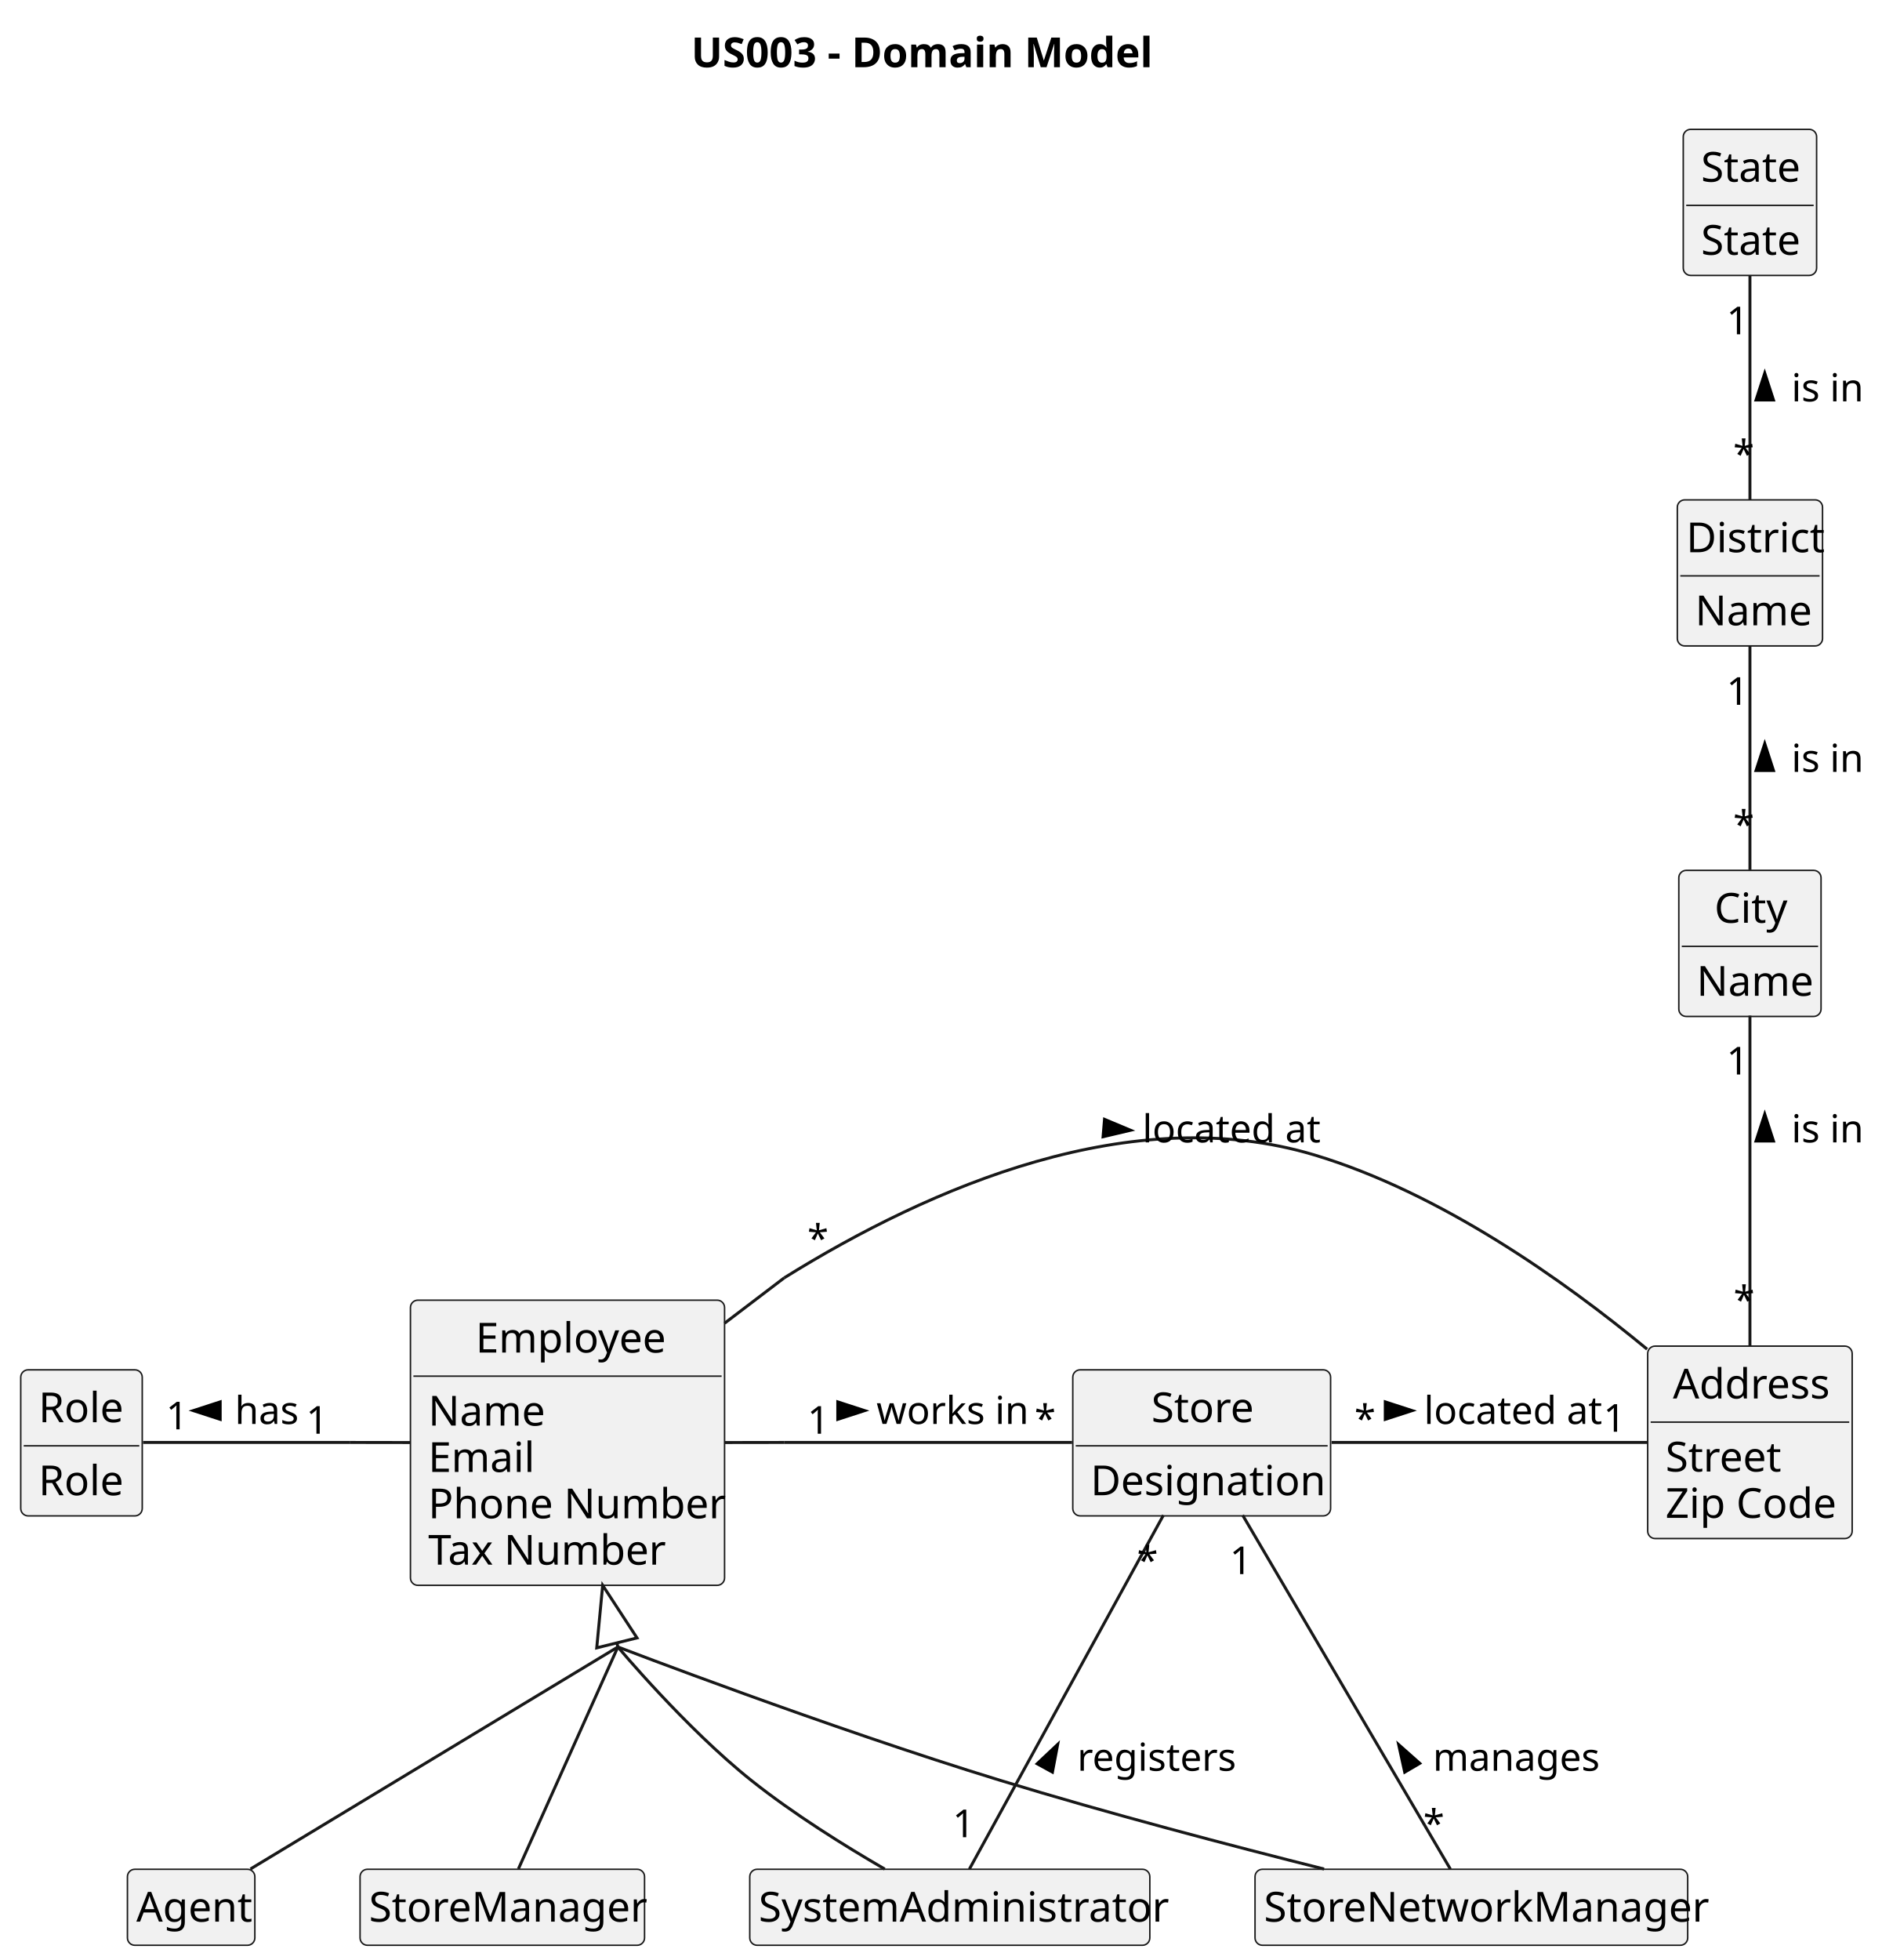
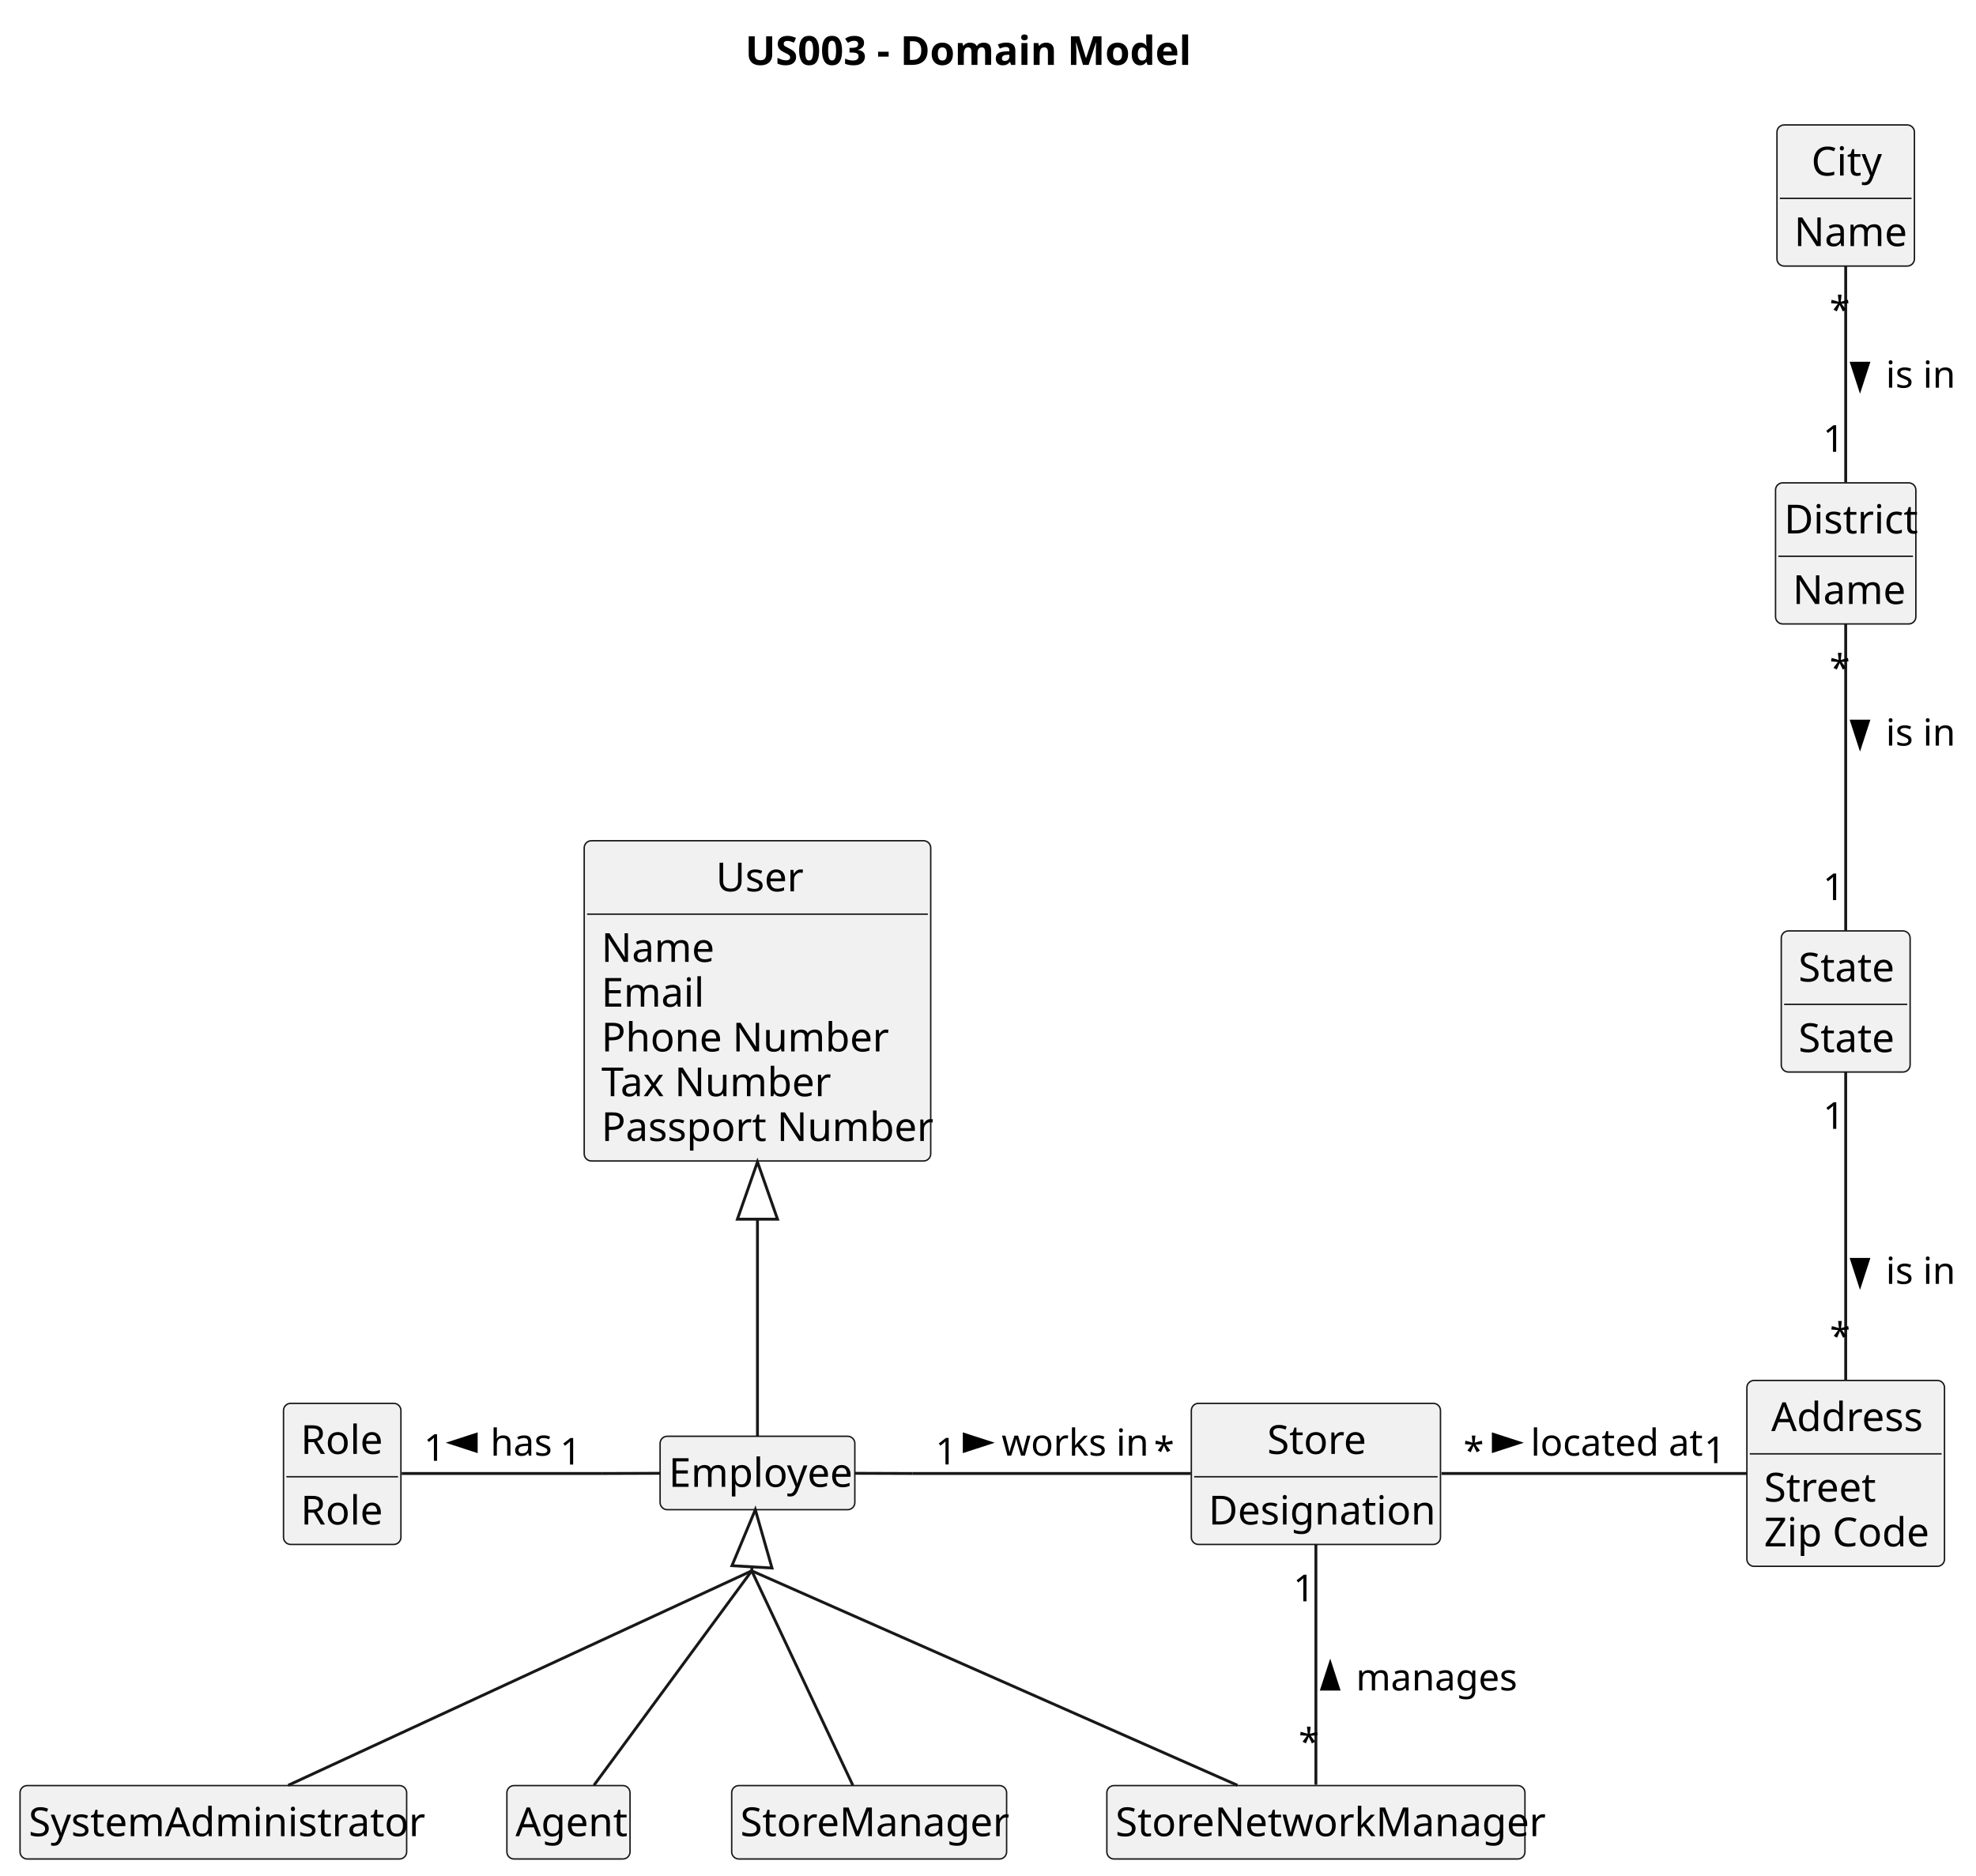
- <svg xmlns="http://www.w3.org/2000/svg" contentStyleType="text/css" height="529.6px" preserveAspectRatio="none" style="width:508px;height:529px;background:#FFFFFF;" version="1.1" viewBox="0 0 508 529" width="508.8px" zoomAndPan="magnify">
+ <svg xmlns="http://www.w3.org/2000/svg" contentStyleType="text/css" height="655px" preserveAspectRatio="none" style="width:690px;height:655px;background:#FFFFFF;" version="1.1" viewBox="0 0 690 655" width="690px" zoomAndPan="magnify">
  <defs />
  <g>
-     <text fill="#000000" font-family="sans-serif" font-size="11.2" font-weight="bold" lengthAdjust="spacing" textLength="124.8" x="186.6" y="18.139">US003 - Domain Model</text>
+     <text fill="#000000" font-family="sans-serif" font-size="14" font-weight="bold" lengthAdjust="spacing" textLength="156" x="260.25" y="22.674">US003 - Domain Model</text>
    <g id="elem_SystemAdministrator">
-       <rect codeLine="56" fill="#F1F1F1" height="20.512" id="SystemAdministrator" rx="2" ry="2" style="stroke:#181818;stroke-width:0.4;" width="108" x="202.4" y="504.512" />
-       <text fill="#000000" font-family="sans-serif" font-size="11.2" lengthAdjust="spacing" textLength="103.2" x="204.8" y="518.652">SystemAdministrator</text>
+       <rect codeLine="66" fill="#F1F1F1" height="25.641" id="SystemAdministrator" rx="2.5" ry="2.5" style="stroke:#181818;stroke-width:0.5;" width="135" x="7" y="623.641" />
+       <text fill="#000000" font-family="sans-serif" font-size="14" lengthAdjust="spacing" textLength="129" x="10" y="641.314">SystemAdministrator</text>
+     </g>
+     <g id="elem_User">
+       <rect codeLine="32" fill="#F1F1F1" height="111.844" id="User" rx="2.5" ry="2.5" style="stroke:#181818;stroke-width:0.5;" width="121" x="204" y="293.641" />
+       <text fill="#000000" font-family="sans-serif" font-size="14" lengthAdjust="spacing" textLength="29" x="250" y="311.315">User</text>
+       <line style="stroke:#181818;stroke-width:0.5;" x1="205" x2="324" y1="319.281" y2="319.281" />
+       <text fill="#000000" font-family="sans-serif" font-size="14" lengthAdjust="spacing" textLength="36" x="210" y="335.955">Name</text>
+       <text fill="#000000" font-family="sans-serif" font-size="14" lengthAdjust="spacing" textLength="34" x="210" y="351.596">Email</text>
+       <text fill="#000000" font-family="sans-serif" font-size="14" lengthAdjust="spacing" textLength="94" x="210" y="367.236">Phone Number</text>
+       <text fill="#000000" font-family="sans-serif" font-size="14" lengthAdjust="spacing" textLength="76" x="210" y="382.877">Tax Number</text>
+       <text fill="#000000" font-family="sans-serif" font-size="14" lengthAdjust="spacing" textLength="109" x="210" y="398.518">Passport Number</text>
    </g>
    <g id="elem_Employee">
-       <rect codeLine="59" fill="#F1F1F1" height="76.963" id="Employee" rx="2" ry="2" style="stroke:#181818;stroke-width:0.4;" width="84.8" x="110.8" y="350.913" />
-       <text fill="#000000" font-family="sans-serif" font-size="11.2" lengthAdjust="spacing" textLength="49.6" x="128.4" y="365.052">Employee</text>
-       <line style="stroke:#181818;stroke-width:0.4;" x1="111.6" x2="194.8" y1="371.425" y2="371.425" />
-       <text fill="#000000" font-family="sans-serif" font-size="11.2" lengthAdjust="spacing" textLength="28.8" x="115.6" y="384.764">Name</text>
-       <text fill="#000000" font-family="sans-serif" font-size="11.2" lengthAdjust="spacing" textLength="27.2" x="115.6" y="397.277">Email</text>
-       <text fill="#000000" font-family="sans-serif" font-size="11.2" lengthAdjust="spacing" textLength="75.2" x="115.6" y="409.789">Phone Number</text>
-       <text fill="#000000" font-family="sans-serif" font-size="11.2" lengthAdjust="spacing" textLength="60.8" x="115.6" y="422.302">Tax Number</text>
+       <rect codeLine="69" fill="#F1F1F1" height="25.641" id="Employee" rx="2.5" ry="2.5" style="stroke:#181818;stroke-width:0.5;" width="68" x="230.5" y="501.641" />
+       <text fill="#000000" font-family="sans-serif" font-size="14" lengthAdjust="spacing" textLength="62" x="233.5" y="519.314">Employee</text>
    </g>
-     <polygon fill="none" points="162.695,427.875,171.965,442.068,161.091,444.751" style="stroke:#181818;stroke-width:0.8;" />
-     <line style="stroke:#181818;stroke-width:0.8;" x1="166.528" x2="166.8" y1="443.409" y2="444.512" />
-     <line style="stroke:#181818;stroke-width:0.8;" x1="195.6" x2="211.64" y1="389.335" y2="389.312" />
-     <line style="stroke:#181818;stroke-width:0.8;" x1="110.8" x2="94.56" y1="389.335" y2="389.312" />
-     <line style="stroke:#181818;stroke-width:0.8;" x1="195.6" x2="211.704" y1="357.139" y2="344.889" />
+     <polygon fill="none" points="263.75,527.281,269.57,547.656,255.594,546.838" style="stroke:#181818;stroke-width:1.0;" />
+     <line style="stroke:#181818;stroke-width:1.0;" x1="262.582" x2="262.5" y1="547.247" y2="548.641" />
+     <line style="stroke:#181818;stroke-width:1.0;" x1="264.5" x2="264.5" y1="501.641" y2="481.341" />
+     <line style="stroke:#181818;stroke-width:1.0;" x1="298.5" x2="318.56" y1="514.574" y2="514.641" />
+     <line style="stroke:#181818;stroke-width:1.0;" x1="230.5" x2="210.29" y1="514.574" y2="514.641" />
    <g id="elem_Role">
-       <rect codeLine="30" fill="#F1F1F1" height="39.425" id="Role" rx="2" ry="2" style="stroke:#181818;stroke-width:0.4;" width="32.8" x="5.6" y="369.712" />
-       <text fill="#000000" font-family="sans-serif" font-size="11.2" lengthAdjust="spacing" textLength="23.2" x="10.4" y="383.852">Role</text>
-       <line style="stroke:#181818;stroke-width:0.4;" x1="6.4" x2="37.6" y1="390.225" y2="390.225" />
-       <text fill="#000000" font-family="sans-serif" font-size="11.2" lengthAdjust="spacing" textLength="23.2" x="10.4" y="403.564">Role</text>
+       <rect codeLine="40" fill="#F1F1F1" height="49.281" id="Role" rx="2.5" ry="2.5" style="stroke:#181818;stroke-width:0.5;" width="41" x="99" y="490.141" />
+       <text fill="#000000" font-family="sans-serif" font-size="14" lengthAdjust="spacing" textLength="29" x="105" y="507.815">Role</text>
+       <line style="stroke:#181818;stroke-width:0.5;" x1="100" x2="139" y1="515.781" y2="515.781" />
+       <text fill="#000000" font-family="sans-serif" font-size="14" lengthAdjust="spacing" textLength="29" x="105" y="532.455">Role</text>
    </g>
    <g id="elem_Agent">
-       <rect codeLine="20" fill="#F1F1F1" height="20.512" id="Agent" rx="2" ry="2" style="stroke:#181818;stroke-width:0.4;" width="34.4" x="34.4" y="504.512" />
-       <text fill="#000000" font-family="sans-serif" font-size="11.2" lengthAdjust="spacing" textLength="29.6" x="36.8" y="518.652">Agent</text>
+       <rect codeLine="22" fill="#F1F1F1" height="25.641" id="Agent" rx="2.5" ry="2.5" style="stroke:#181818;stroke-width:0.5;" width="43" x="177" y="623.641" />
+       <text fill="#000000" font-family="sans-serif" font-size="14" lengthAdjust="spacing" textLength="37" x="180" y="641.314">Agent</text>
    </g>
    <g id="elem_StoreManager">
-       <rect codeLine="22" fill="#F1F1F1" height="20.512" id="StoreManager" rx="2" ry="2" style="stroke:#181818;stroke-width:0.4;" width="76.8" x="97.2" y="504.512" />
-       <text fill="#000000" font-family="sans-serif" font-size="11.2" lengthAdjust="spacing" textLength="72" x="99.6" y="518.652">StoreManager</text>
+       <rect codeLine="24" fill="#F1F1F1" height="25.641" id="StoreManager" rx="2.5" ry="2.5" style="stroke:#181818;stroke-width:0.5;" width="96" x="255.5" y="623.641" />
+       <text fill="#000000" font-family="sans-serif" font-size="14" lengthAdjust="spacing" textLength="90" x="258.5" y="641.314">StoreManager</text>
    </g>
    <g id="elem_StoreNetworkManager">
-       <rect codeLine="24" fill="#F1F1F1" height="20.512" id="StoreNetworkManager" rx="2" ry="2" style="stroke:#181818;stroke-width:0.4;" width="116.8" x="338.8" y="504.512" />
-       <text fill="#000000" font-family="sans-serif" font-size="11.2" lengthAdjust="spacing" textLength="112" x="341.2" y="518.652">StoreNetworkManager</text>
+       <rect codeLine="26" fill="#F1F1F1" height="25.641" id="StoreNetworkManager" rx="2.5" ry="2.5" style="stroke:#181818;stroke-width:0.5;" width="146" x="386.5" y="623.641" />
+       <text fill="#000000" font-family="sans-serif" font-size="14" lengthAdjust="spacing" textLength="140" x="389.5" y="641.314">StoreNetworkManager</text>
    </g>
    <g id="elem_Store">
-       <rect codeLine="34" fill="#F1F1F1" height="39.425" id="Store" rx="2" ry="2" style="stroke:#181818;stroke-width:0.4;" width="69.6" x="289.6" y="369.712" />
-       <text fill="#000000" font-family="sans-serif" font-size="11.2" lengthAdjust="spacing" textLength="27.2" x="310.8" y="383.852">Store</text>
-       <line style="stroke:#181818;stroke-width:0.4;" x1="290.4" x2="358.4" y1="390.225" y2="390.225" />
-       <text fill="#000000" font-family="sans-serif" font-size="11.2" lengthAdjust="spacing" textLength="60" x="294.4" y="403.564">Designation</text>
+       <rect codeLine="44" fill="#F1F1F1" height="49.281" id="Store" rx="2.5" ry="2.5" style="stroke:#181818;stroke-width:0.5;" width="87" x="416" y="490.141" />
+       <text fill="#000000" font-family="sans-serif" font-size="14" lengthAdjust="spacing" textLength="34" x="442.5" y="507.815">Store</text>
+       <line style="stroke:#181818;stroke-width:0.5;" x1="417" x2="502" y1="515.781" y2="515.781" />
+       <text fill="#000000" font-family="sans-serif" font-size="14" lengthAdjust="spacing" textLength="75" x="422" y="532.455">Designation</text>
    </g>
    <g id="elem_Address">
-       <rect codeLine="39" fill="#F1F1F1" height="51.938" id="Address" rx="2" ry="2" style="stroke:#181818;stroke-width:0.4;" width="55.2" x="444.8" y="363.312" />
-       <text fill="#000000" font-family="sans-serif" font-size="11.2" lengthAdjust="spacing" textLength="41.6" x="451.6" y="377.452">Address</text>
-       <line style="stroke:#181818;stroke-width:0.4;" x1="445.6" x2="499.2" y1="383.825" y2="383.825" />
-       <text fill="#000000" font-family="sans-serif" font-size="11.2" lengthAdjust="spacing" textLength="30.4" x="449.6" y="397.164">Street</text>
-       <text fill="#000000" font-family="sans-serif" font-size="11.2" lengthAdjust="spacing" textLength="45.6" x="449.6" y="409.677">Zip Code</text>
+       <rect codeLine="49" fill="#F1F1F1" height="64.922" id="Address" rx="2.5" ry="2.5" style="stroke:#181818;stroke-width:0.5;" width="69" x="610" y="482.141" />
+       <text fill="#000000" font-family="sans-serif" font-size="14" lengthAdjust="spacing" textLength="52" x="618.5" y="499.815">Address</text>
+       <line style="stroke:#181818;stroke-width:0.5;" x1="611" x2="678" y1="507.781" y2="507.781" />
+       <text fill="#000000" font-family="sans-serif" font-size="14" lengthAdjust="spacing" textLength="38" x="616" y="524.455">Street</text>
+       <text fill="#000000" font-family="sans-serif" font-size="14" lengthAdjust="spacing" textLength="57" x="616" y="540.096">Zip Code</text>
    </g>
    <g id="elem_District">
-       <rect codeLine="44" fill="#F1F1F1" height="39.425" id="District" rx="2" ry="2" style="stroke:#181818;stroke-width:0.4;" width="39.2" x="452.8" y="134.912" />
-       <text fill="#000000" font-family="sans-serif" font-size="11.2" lengthAdjust="spacing" textLength="34.4" x="455.2" y="149.052">District</text>
-       <line style="stroke:#181818;stroke-width:0.4;" x1="453.6" x2="491.2" y1="155.425" y2="155.425" />
-       <text fill="#000000" font-family="sans-serif" font-size="11.2" lengthAdjust="spacing" textLength="28.8" x="457.6" y="168.764">Name</text>
+       <rect codeLine="54" fill="#F1F1F1" height="49.281" id="District" rx="2.5" ry="2.5" style="stroke:#181818;stroke-width:0.5;" width="49" x="620" y="168.641" />
+       <text fill="#000000" font-family="sans-serif" font-size="14" lengthAdjust="spacing" textLength="43" x="623" y="186.315">District</text>
+       <line style="stroke:#181818;stroke-width:0.5;" x1="621" x2="668" y1="194.281" y2="194.281" />
+       <text fill="#000000" font-family="sans-serif" font-size="14" lengthAdjust="spacing" textLength="36" x="626" y="210.955">Name</text>
    </g>
    <g id="elem_City">
-       <rect codeLine="48" fill="#F1F1F1" height="39.425" id="City" rx="2" ry="2" style="stroke:#181818;stroke-width:0.4;" width="38.4" x="453.2" y="234.912" />
-       <text fill="#000000" font-family="sans-serif" font-size="11.2" lengthAdjust="spacing" textLength="19.2" x="462.8" y="249.052">City</text>
-       <line style="stroke:#181818;stroke-width:0.4;" x1="454" x2="490.8" y1="255.425" y2="255.425" />
-       <text fill="#000000" font-family="sans-serif" font-size="11.2" lengthAdjust="spacing" textLength="28.8" x="458" y="268.764">Name</text>
+       <rect codeLine="58" fill="#F1F1F1" height="49.281" id="City" rx="2.5" ry="2.5" style="stroke:#181818;stroke-width:0.5;" width="48" x="620.5" y="43.641" />
+       <text fill="#000000" font-family="sans-serif" font-size="14" lengthAdjust="spacing" textLength="24" x="632.5" y="61.315">City</text>
+       <line style="stroke:#181818;stroke-width:0.5;" x1="621.5" x2="667.5" y1="69.281" y2="69.281" />
+       <text fill="#000000" font-family="sans-serif" font-size="14" lengthAdjust="spacing" textLength="36" x="626.5" y="85.955">Name</text>
    </g>
    <g id="elem_State">
-       <rect codeLine="52" fill="#F1F1F1" height="39.425" id="State" rx="2" ry="2" style="stroke:#181818;stroke-width:0.4;" width="36" x="454.4" y="34.913" />
-       <text fill="#000000" font-family="sans-serif" font-size="11.2" lengthAdjust="spacing" textLength="26.4" x="459.2" y="49.052">State</text>
-       <line style="stroke:#181818;stroke-width:0.4;" x1="455.2" x2="489.6" y1="55.425" y2="55.425" />
-       <text fill="#000000" font-family="sans-serif" font-size="11.2" lengthAdjust="spacing" textLength="26.4" x="459.2" y="68.764">State</text>
+       <rect codeLine="62" fill="#F1F1F1" height="49.281" id="State" rx="2.5" ry="2.5" style="stroke:#181818;stroke-width:0.5;" width="45" x="622" y="325.141" />
+       <text fill="#000000" font-family="sans-serif" font-size="14" lengthAdjust="spacing" textLength="33" x="628" y="342.815">State</text>
+       <line style="stroke:#181818;stroke-width:0.5;" x1="623" x2="666" y1="350.781" y2="350.781" />
+       <text fill="#000000" font-family="sans-serif" font-size="14" lengthAdjust="spacing" textLength="33" x="628" y="367.455">State</text>
+     </g>
+     <g id="link_User_Employee">
+       <path codeLine="75" d="M264.5,426.121 C264.5,445.551 264.5,465.441 264.5,481.341 " fill="none" id="User-backto-Employee" style="stroke:#181818;stroke-width:1.0;" />
+       <polygon fill="none" points="257.5,425.821,264.5,405.821,271.5,425.821,257.5,425.821" style="stroke:#181818;stroke-width:1.0;" />
    </g>
    <g id="link_Employee_Agent">
-       <path codeLine="69" d="M166.8,444.512 C166.8,444.512 99.272,485.312 67.616,504.433 " fill="none" id="Employee-backto-Agent" style="stroke:#181818;stroke-width:0.8;" />
+       <path codeLine="77" d="M262.5,548.641 C262.5,548.641 224.98,599.641 207.4,623.541 " fill="none" id="Employee-backto-Agent" style="stroke:#181818;stroke-width:1.0;" />
    </g>
    <g id="link_Employee_StoreNetworkManager">
-       <path codeLine="70" d="M166.8,444.512 C166.8,444.512 223.552,466.296 270,480.512 C299.048,489.401 332.248,498.12 357.44,504.449 " fill="none" id="Employee-backto-StoreNetworkManager" style="stroke:#181818;stroke-width:0.8;" />
+       <path codeLine="78" d="M262.5,548.641 C262.5,548.641 377.98,599.641 432.11,623.541 " fill="none" id="Employee-backto-StoreNetworkManager" style="stroke:#181818;stroke-width:1.0;" />
    </g>
    <g id="link_Employee_StoreManager">
-       <path codeLine="71" d="M166.8,444.512 C166.8,444.512 148.512,485.312 139.936,504.433 " fill="none" id="Employee-backto-StoreManager" style="stroke:#181818;stroke-width:0.8;" />
+       <path codeLine="79" d="M262.5,548.641 C262.5,548.641 286.53,599.641 297.8,623.541 " fill="none" id="Employee-backto-StoreManager" style="stroke:#181818;stroke-width:1.0;" />
    </g>
    <g id="link_Employee_SystemAdministrator">
-       <path codeLine="72" d="M166.8,444.512 C166.8,444.512 185.104,466.416 202.8,480.512 C214.136,489.545 228.032,498.192 238.84,504.457 " fill="none" id="Employee-backto-SystemAdministrator" style="stroke:#181818;stroke-width:0.8;" />
-     </g>
-     <g id="link_Store_SystemAdministrator">
-       <path codeLine="74" d="M314.072,408.945 C299.36,435.776 272.904,484.017 261.672,504.497 " fill="none" id="Store-SystemAdministrator" style="stroke:#181818;stroke-width:0.8;" />
-       <polygon fill="#000000" points="285.523,470.815,279.983,476.029,284.106,478.29,285.523,470.815" style="stroke:#000000;stroke-width:0.8;" />
-       <text fill="#000000" font-family="sans-serif" font-size="10.4" lengthAdjust="spacing" textLength="40" x="290.8" y="477.927">registers</text>
-       <text fill="#000000" font-family="sans-serif" font-size="10.4" lengthAdjust="spacing" textLength="4" x="306.913" y="424.85">*</text>
-       <text fill="#000000" font-family="sans-serif" font-size="10.4" lengthAdjust="spacing" textLength="5.6" x="257.154" y="495.859">1</text>
+       <path codeLine="80" d="M262.5,548.641 C262.5,548.641 152.3,599.641 100.64,623.541 " fill="none" id="Employee-backto-SystemAdministrator" style="stroke:#181818;stroke-width:1.0;" />
    </g>
    <g id="link_Store_Address">
-       <path codeLine="76" d="M359.472,389.312 C385.544,389.312 420.632,389.312 444.736,389.312 " fill="none" id="Store-Address" style="stroke:#181818;stroke-width:0.8;" />
-       <polygon fill="#000000" points="381.2,380.722,373.964,378.371,373.964,383.073,381.2,380.722" style="stroke:#000000;stroke-width:0.8;" />
-       <text fill="#000000" font-family="sans-serif" font-size="10.4" lengthAdjust="spacing" textLength="45.6" x="384.4" y="384.327">located at</text>
-       <text fill="#000000" font-family="sans-serif" font-size="10.4" lengthAdjust="spacing" textLength="4" x="365.612" y="386.616">*</text>
-       <text fill="#000000" font-family="sans-serif" font-size="10.4" lengthAdjust="spacing" textLength="5.6" x="432.853" y="386.422">1</text>
+       <path codeLine="83" d="M503.34,514.641 C535.93,514.641 579.79,514.641 609.92,514.641 " fill="none" id="Store-Address" style="stroke:#181818;stroke-width:1.0;" />
+       <polygon fill="#000000" points="530.5,503.902,521.455,500.963,521.455,506.841,530.5,503.902" style="stroke:#000000;stroke-width:1.0;" />
+       <text fill="#000000" font-family="sans-serif" font-size="13" lengthAdjust="spacing" textLength="57" x="534.5" y="508.409">located at</text>
+       <text fill="#000000" font-family="sans-serif" font-size="13" lengthAdjust="spacing" textLength="5" x="511.015" y="511.27">*</text>
+       <text fill="#000000" font-family="sans-serif" font-size="13" lengthAdjust="spacing" textLength="7" x="595.066" y="511.027">1</text>
    </g>
    <g id="link_Employee_Store">
-       <path codeLine="77" d="M211.64,389.312 C237.504,389.312 267.056,389.312 289.416,389.312 " fill="none" id="Employee-Store" style="stroke:#181818;stroke-width:0.8;" />
-       <polygon fill="#000000" points="233.4,380.722,226.164,378.371,226.164,383.073,233.4,380.722" style="stroke:#000000;stroke-width:0.8;" />
-       <text fill="#000000" font-family="sans-serif" font-size="10.4" lengthAdjust="spacing" textLength="38.4" x="236.6" y="384.327">works in</text>
-       <text fill="#000000" font-family="sans-serif" font-size="10.4" lengthAdjust="spacing" textLength="5.6" x="217.955" y="386.963">1</text>
-       <text fill="#000000" font-family="sans-serif" font-size="10.4" lengthAdjust="spacing" textLength="4" x="279.291" y="386.616">*</text>
+       <path codeLine="84" d="M318.56,514.641 C349.22,514.641 387.08,514.641 415.84,514.641 " fill="none" id="Employee-Store" style="stroke:#181818;stroke-width:1.0;" />
+       <polygon fill="#000000" points="345.75,503.902,336.705,500.963,336.705,506.841,345.75,503.902" style="stroke:#000000;stroke-width:1.0;" />
+       <text fill="#000000" font-family="sans-serif" font-size="13" lengthAdjust="spacing" textLength="48" x="349.75" y="508.409">works in</text>
+       <text fill="#000000" font-family="sans-serif" font-size="13" lengthAdjust="spacing" textLength="7" x="326.654" y="511.487">1</text>
+       <text fill="#000000" font-family="sans-serif" font-size="13" lengthAdjust="spacing" textLength="5" x="402.906" y="511.227">*</text>
    </g>
    <g id="link_Role_Employee">
-       <path codeLine="79" d="M38.616,389.312 C52.824,389.312 74.144,389.312 94.56,389.312 " fill="none" id="Role-Employee" style="stroke:#181818;stroke-width:0.8;" />
-       <polygon fill="#000000" points="52.2,380.722,59.436,383.073,59.436,378.371,52.2,380.722" style="stroke:#000000;stroke-width:0.8;" />
-       <text fill="#000000" font-family="sans-serif" font-size="10.4" lengthAdjust="spacing" textLength="16.8" x="63.4" y="384.327">has</text>
-       <text fill="#000000" font-family="sans-serif" font-size="10.4" lengthAdjust="spacing" textLength="5.6" x="44.805" y="385.773">1</text>
-       <text fill="#000000" font-family="sans-serif" font-size="10.4" lengthAdjust="spacing" textLength="5.6" x="82.624" y="386.963">1</text>
+       <path codeLine="86" d="M140.27,514.641 C158.52,514.641 185.89,514.641 210.29,514.641 " fill="none" id="Role-Employee" style="stroke:#181818;stroke-width:1.0;" />
+       <polygon fill="#000000" points="157.25,503.902,166.295,506.841,166.295,500.963,157.25,503.902" style="stroke:#000000;stroke-width:1.0;" />
+       <text fill="#000000" font-family="sans-serif" font-size="13" lengthAdjust="spacing" textLength="21" x="171.25" y="508.409">has</text>
+       <text fill="#000000" font-family="sans-serif" font-size="13" lengthAdjust="spacing" textLength="7" x="148.006" y="510.216">1</text>
+       <text fill="#000000" font-family="sans-serif" font-size="13" lengthAdjust="spacing" textLength="7" x="195.535" y="511.528">1</text>
    </g>
    <g id="link_Store_StoreNetworkManager">
-       <path codeLine="81" d="M335.456,408.945 C351.208,435.776 379.528,484.017 391.552,504.497 " fill="none" id="Store-StoreNetworkManager" style="stroke:#181818;stroke-width:0.8;" />
-       <polygon fill="#000000" points="377.575,470.872,379.211,478.303,383.266,475.922,377.575,470.872" style="stroke:#000000;stroke-width:0.8;" />
-       <text fill="#000000" font-family="sans-serif" font-size="10.4" lengthAdjust="spacing" textLength="42.4" x="386.8" y="477.927">manages</text>
-       <text fill="#000000" font-family="sans-serif" font-size="10.4" lengthAdjust="spacing" textLength="5.6" x="331.972" y="424.85">1</text>
-       <text fill="#000000" font-family="sans-serif" font-size="10.4" lengthAdjust="spacing" textLength="4" x="384.206" y="495.859">*</text>
+       <path codeLine="88" d="M459.5,539.351 C459.5,564.621 459.5,603.651 459.5,623.361 " fill="none" id="Store-StoreNetworkManager" style="stroke:#181818;stroke-width:1.0;" />
+       <polygon fill="#000000" points="464.5,580.902,461.561,589.947,467.439,589.947,464.5,580.902" style="stroke:#000000;stroke-width:1.0;" />
+       <text fill="#000000" font-family="sans-serif" font-size="13" lengthAdjust="spacing" textLength="53" x="473.5" y="590.409">manages</text>
+       <text fill="#000000" font-family="sans-serif" font-size="13" lengthAdjust="spacing" textLength="7" x="451.603" y="559.276">1</text>
+       <text fill="#000000" font-family="sans-serif" font-size="13" lengthAdjust="spacing" textLength="5" x="453.469" y="612.946">*</text>
    </g>
-     <g id="link_City_Address">
-       <path codeLine="83" d="M472.4,274.113 C472.4,297.425 472.4,337.233 472.4,363.209 " fill="none" id="City-Address" style="stroke:#181818;stroke-width:0.8;" />
-       <polygon fill="#000000" points="476.4,300.722,474.049,307.958,478.751,307.958,476.4,300.722" style="stroke:#000000;stroke-width:0.8;" />
-       <text fill="#000000" font-family="sans-serif" font-size="10.4" lengthAdjust="spacing" textLength="19.2" x="483.6" y="308.327">is in</text>
-       <text fill="#000000" font-family="sans-serif" font-size="10.4" lengthAdjust="spacing" textLength="5.6" x="466.082" y="290.01">1</text>
-       <text fill="#000000" font-family="sans-serif" font-size="10.4" lengthAdjust="spacing" textLength="4" x="467.962" y="354.541">*</text>
+     <g id="link_State_Address">
+       <path codeLine="90" d="M644.5,374.341 C644.5,402.771 644.5,450.541 644.5,482.071 " fill="none" id="State-Address" style="stroke:#181818;stroke-width:1.0;" />
+       <polygon fill="#000000" points="649.5,448.902,652.439,439.857,646.561,439.857,649.5,448.902" style="stroke:#000000;stroke-width:1.0;" />
+       <text fill="#000000" font-family="sans-serif" font-size="13" lengthAdjust="spacing" textLength="24" x="658.5" y="448.409">is in</text>
+       <text fill="#000000" font-family="sans-serif" font-size="13" lengthAdjust="spacing" textLength="7" x="636.603" y="394.263">1</text>
+       <text fill="#000000" font-family="sans-serif" font-size="13" lengthAdjust="spacing" textLength="5" x="638.953" y="471.249">*</text>
    </g>
-     <g id="link_District_City">
-       <path codeLine="85" d="M472.4,174.288 C472.4,191.713 472.4,217.393 472.4,234.8 " fill="none" id="District-City" style="stroke:#181818;stroke-width:0.8;" />
-       <polygon fill="#000000" points="476.4,200.722,474.049,207.958,478.751,207.958,476.4,200.722" style="stroke:#000000;stroke-width:0.8;" />
-       <text fill="#000000" font-family="sans-serif" font-size="10.4" lengthAdjust="spacing" textLength="19.2" x="483.6" y="208.327">is in</text>
-       <text fill="#000000" font-family="sans-serif" font-size="10.4" lengthAdjust="spacing" textLength="5.6" x="466.082" y="190.231">1</text>
-       <text fill="#000000" font-family="sans-serif" font-size="10.4" lengthAdjust="spacing" textLength="4" x="467.863" y="226.239">*</text>
+     <g id="link_District_State">
+       <path codeLine="92" d="M644.5,217.941 C644.5,247.061 644.5,296.051 644.5,325.061 " fill="none" id="District-State" style="stroke:#181818;stroke-width:1.0;" />
+       <polygon fill="#000000" points="649.5,260.902,652.439,251.857,646.561,251.857,649.5,260.902" style="stroke:#000000;stroke-width:1.0;" />
+       <text fill="#000000" font-family="sans-serif" font-size="13" lengthAdjust="spacing" textLength="24" x="658.5" y="260.409">is in</text>
+       <text fill="#000000" font-family="sans-serif" font-size="13" lengthAdjust="spacing" textLength="5" x="638.859" y="237.889">*</text>
+       <text fill="#000000" font-family="sans-serif" font-size="13" lengthAdjust="spacing" textLength="7" x="636.559" y="314.375">1</text>
    </g>
-     <g id="link_State_District">
-       <path codeLine="87" d="M472.4,74.288 C472.4,91.713 472.4,117.392 472.4,134.8 " fill="none" id="State-District" style="stroke:#181818;stroke-width:0.8;" />
-       <polygon fill="#000000" points="476.4,100.722,474.049,107.958,478.751,107.958,476.4,100.722" style="stroke:#000000;stroke-width:0.8;" />
-       <text fill="#000000" font-family="sans-serif" font-size="10.4" lengthAdjust="spacing" textLength="19.2" x="483.6" y="108.327">is in</text>
-       <text fill="#000000" font-family="sans-serif" font-size="10.4" lengthAdjust="spacing" textLength="5.6" x="466.082" y="90.231">1</text>
-       <text fill="#000000" font-family="sans-serif" font-size="10.4" lengthAdjust="spacing" textLength="4" x="467.863" y="126.239">*</text>
-     </g>
-     <g id="link_Employee_Address">
-       <path codeLine="89" d="M211.704,344.889 C251.512,320.12 305.68,296.969 354.8,311.712 C388.888,321.945 422.216,345.616 444.64,364.137 " fill="none" id="Employee-Address" style="stroke:#181818;stroke-width:0.8;" />
-       <polygon fill="#000000" points="305.186,305.051,298.168,302.112,297.781,306.798,305.186,305.051" style="stroke:#000000;stroke-width:0.8;" />
-       <text fill="#000000" font-family="sans-serif" font-size="10.4" lengthAdjust="spacing" textLength="45.6" x="308.4" y="308.327">located at</text>
-       <text fill="#000000" font-family="sans-serif" font-size="10.4" lengthAdjust="spacing" textLength="4" x="217.944" y="337.958">*</text>
+     <g id="link_City_District">
+       <path codeLine="94" d="M644.5,92.861 C644.5,114.641 644.5,146.741 644.5,168.501 " fill="none" id="City-District" style="stroke:#181818;stroke-width:1.0;" />
+       <polygon fill="#000000" points="649.5,135.902,652.439,126.857,646.561,126.857,649.5,135.902" style="stroke:#000000;stroke-width:1.0;" />
+       <text fill="#000000" font-family="sans-serif" font-size="13" lengthAdjust="spacing" textLength="24" x="658.5" y="135.409">is in</text>
+       <text fill="#000000" font-family="sans-serif" font-size="13" lengthAdjust="spacing" textLength="5" x="638.859" y="112.788">*</text>
+       <text fill="#000000" font-family="sans-serif" font-size="13" lengthAdjust="spacing" textLength="7" x="636.559" y="157.798">1</text>
    </g>
  </g>
</svg>
